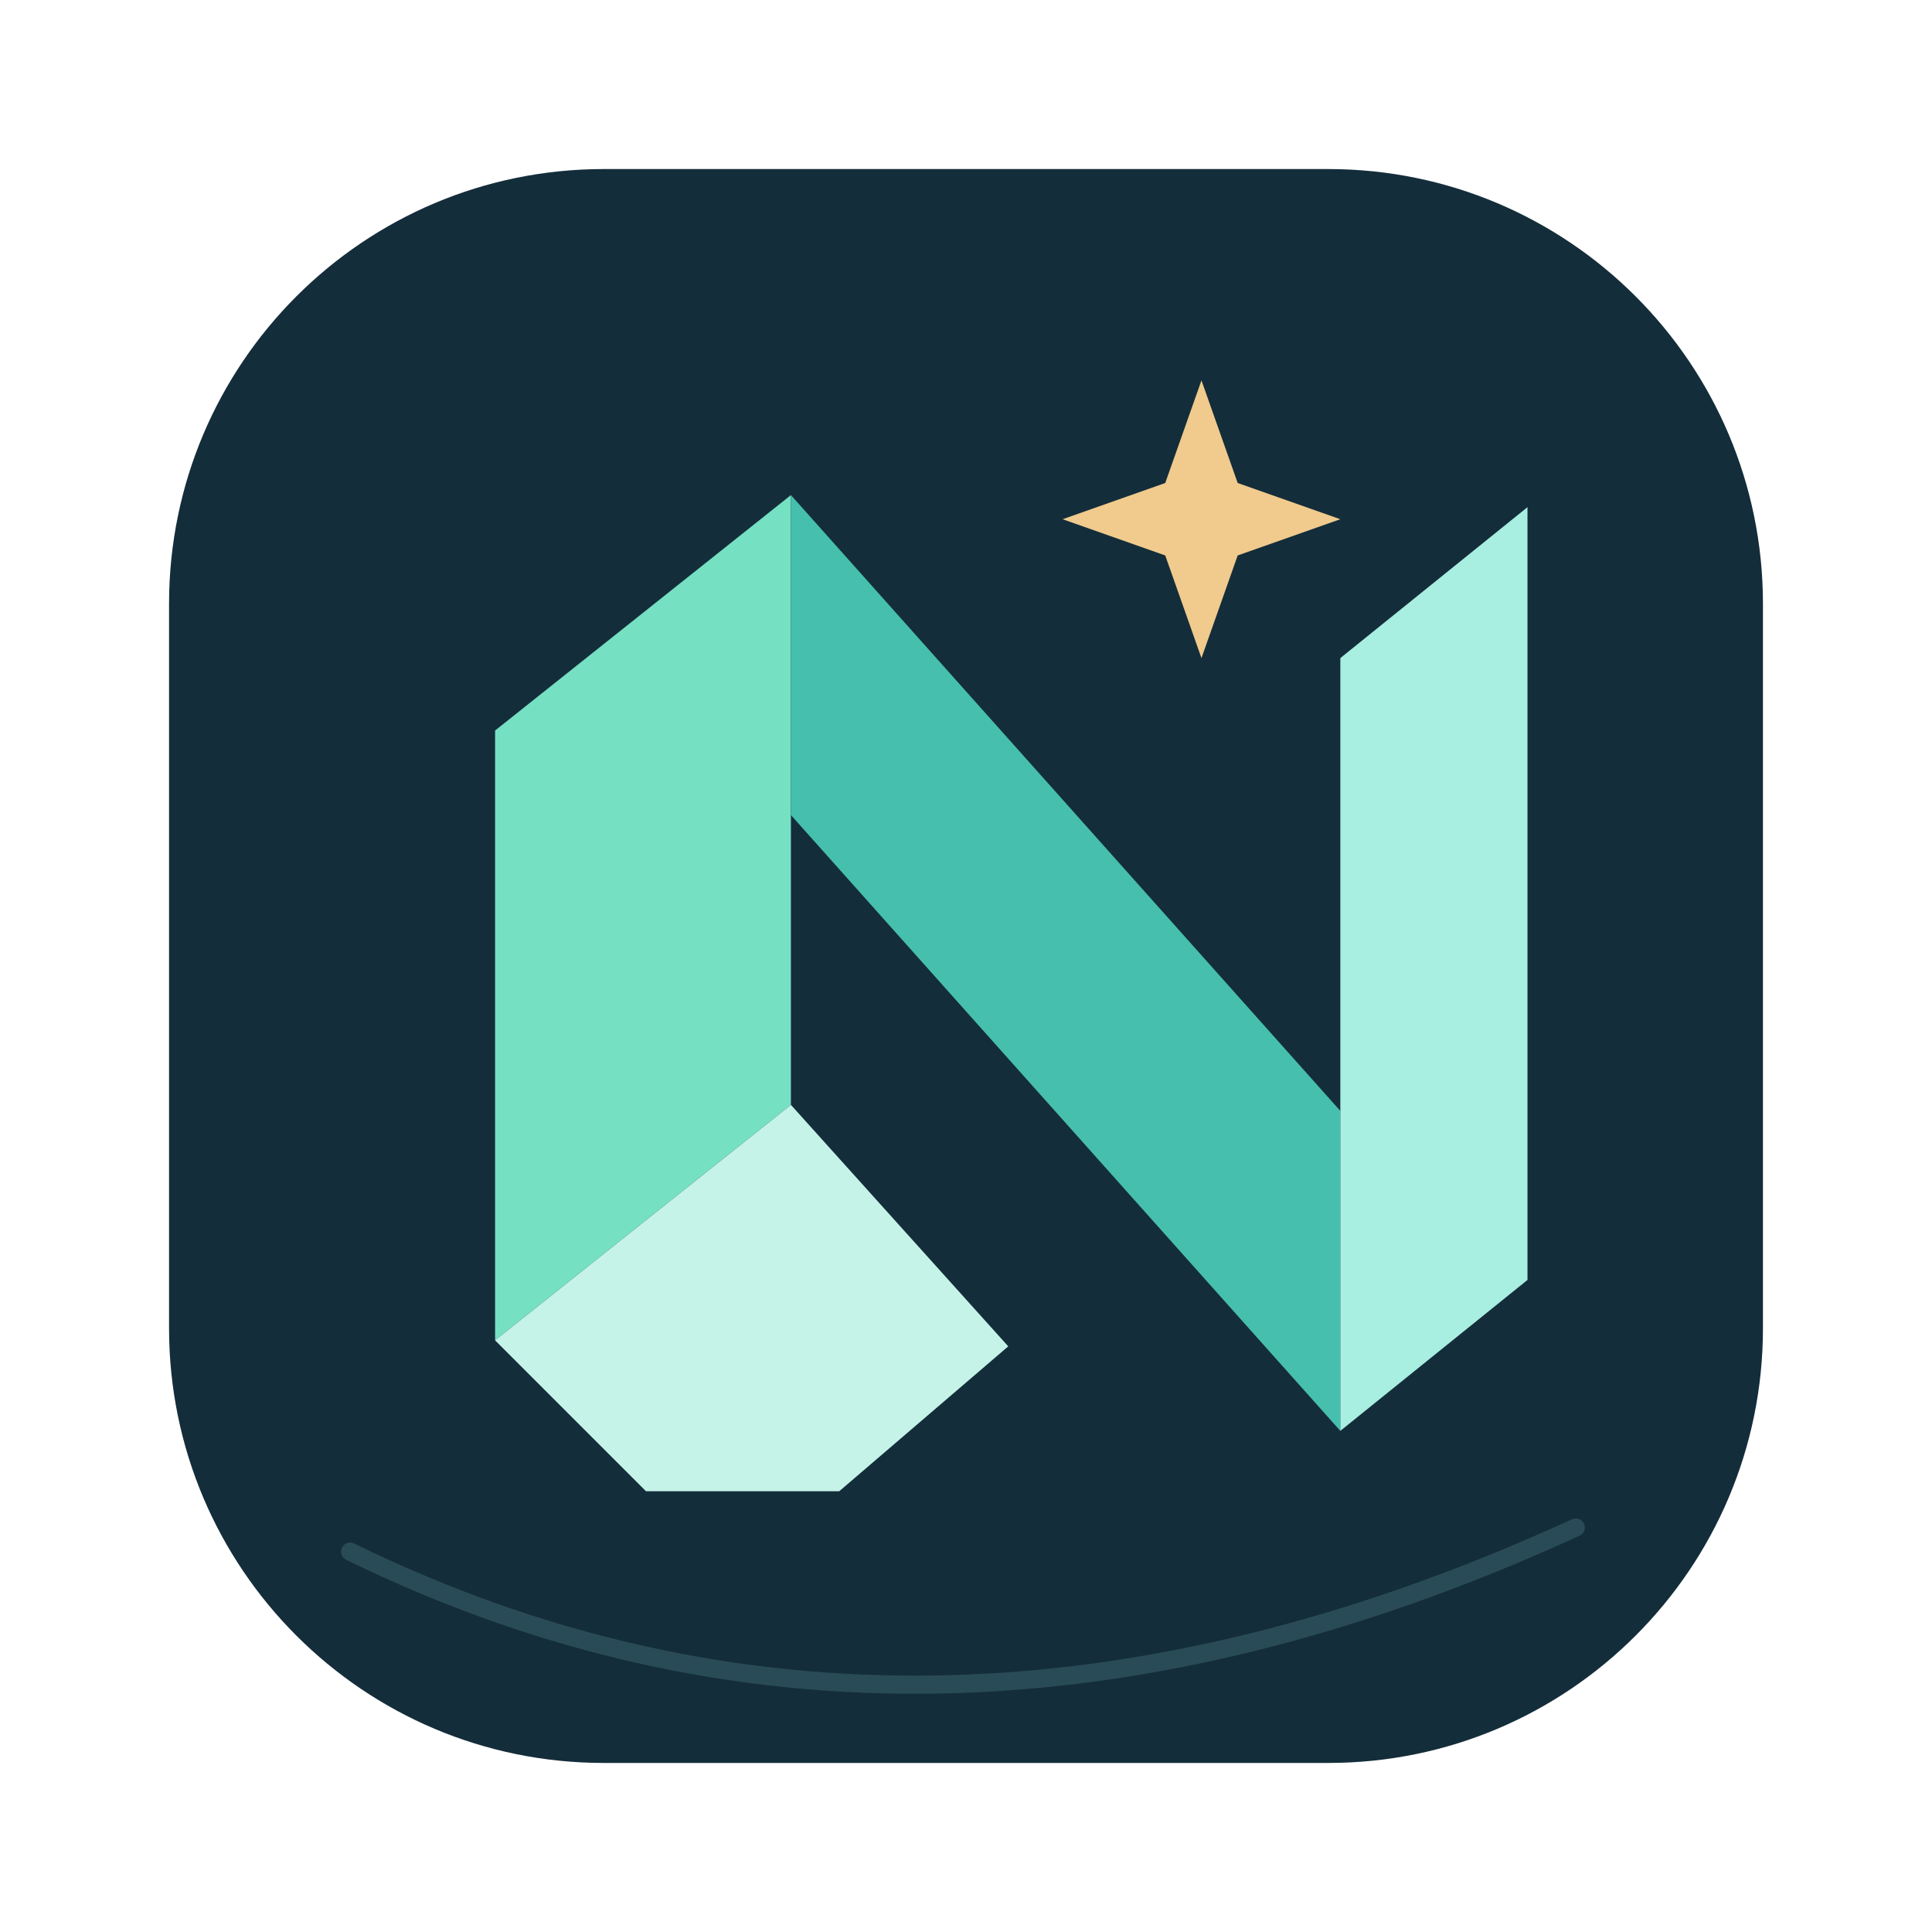
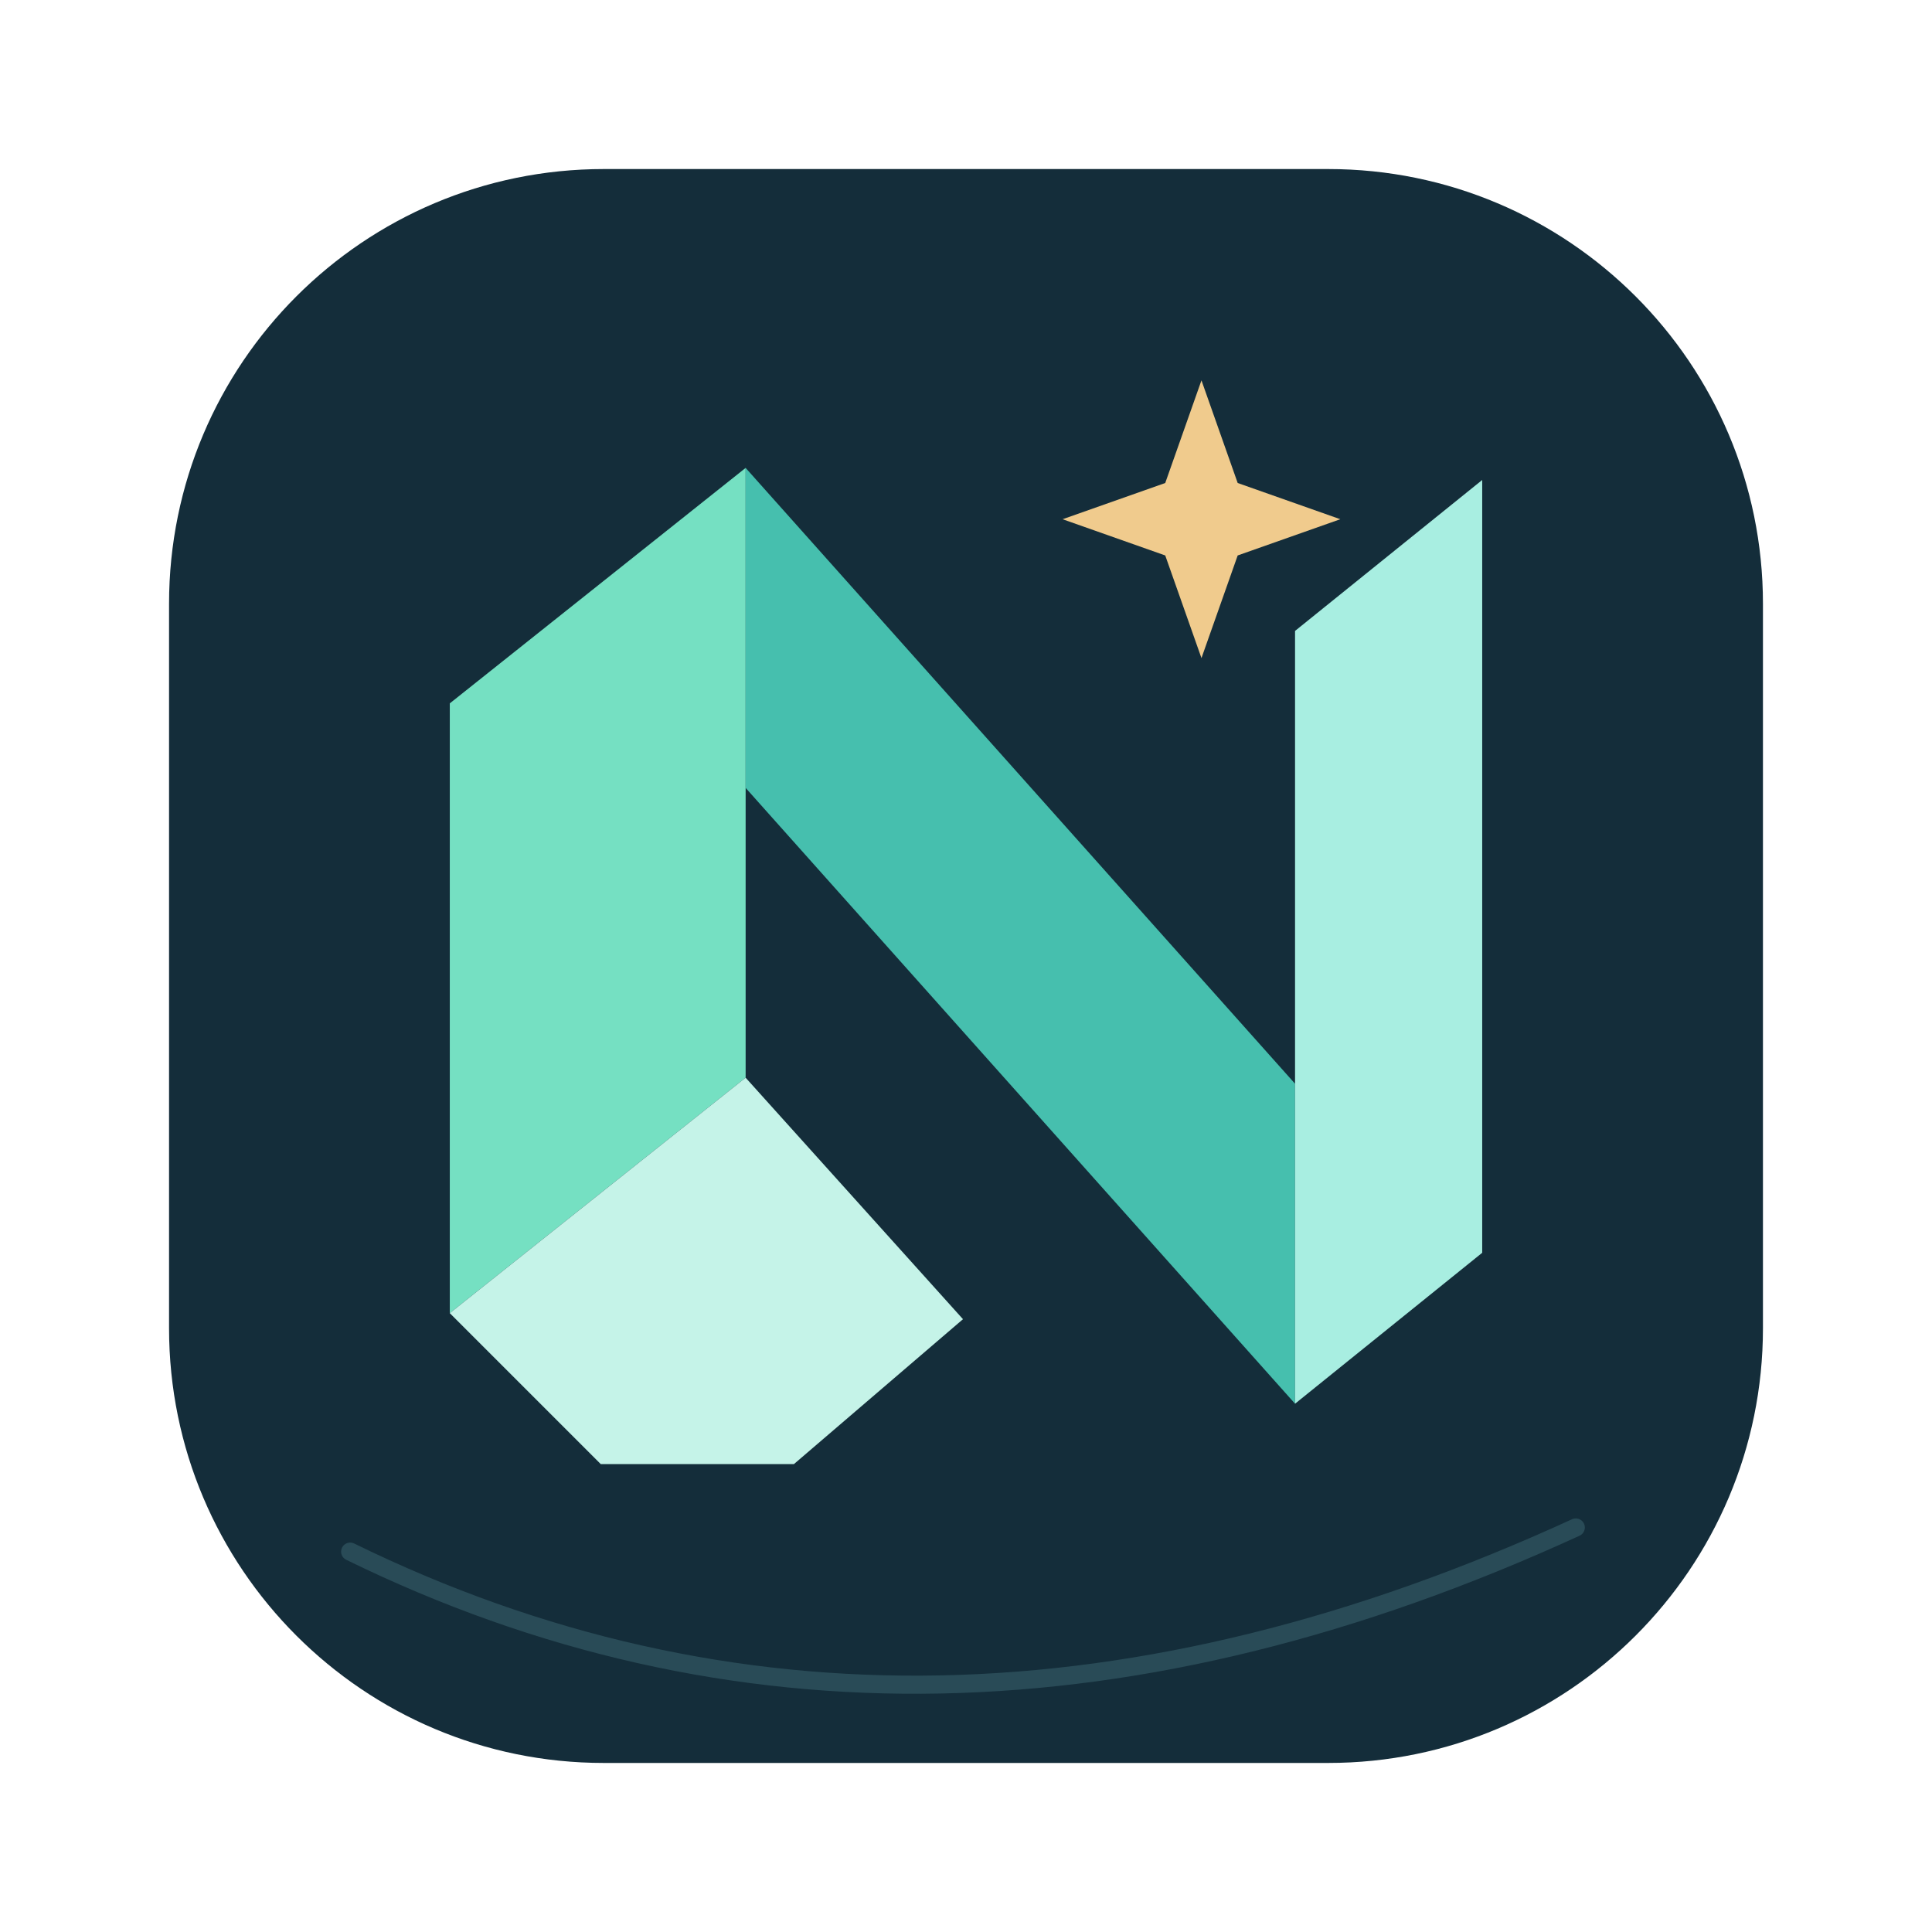
<svg xmlns="http://www.w3.org/2000/svg" viewBox="0 0 320 320" role="img" aria-labelledby="title">
  <g id="northern-window">
    <rect x="28" y="28" width="264" height="264" rx="72" fill="#142d3a" />
-     <path d="M82 222V121L131 82V183Z" fill="#75e0c2" />
-     <path d="M131 82L222 184V237L131 135Z" fill="#46bfae" />
-     <path d="M222 184V109L253 84V212L222 237Z" fill="#a8eee1" />
-     <path d="M82 222L131 183L167 223L139 247H107Z" fill="#c5f3e8" />
+     <g id="folded-n" transform="translate(-7.5 -4.5)">
+       <path d="M82 222V121L131 82V183Z" fill="#75e0c2" />
+       <path d="M131 82L222 184V237L131 135Z" fill="#46bfae" />
+       <path d="M222 184V109L253 84V212L222 237Z" fill="#a8eee1" />
+       <path d="M82 222L131 183L167 223L139 247H107Z" fill="#c5f3e8" />
+     </g>
    <path d="M199 63L205 80L222 86L205 92L199 109L193 92L176 86L193 80Z" fill="#f0cb8d" />
    <path d="M58 257Q152 303 261 253" fill="none" stroke="#294b57" stroke-width="3" stroke-linecap="round" />
  </g>
</svg>
